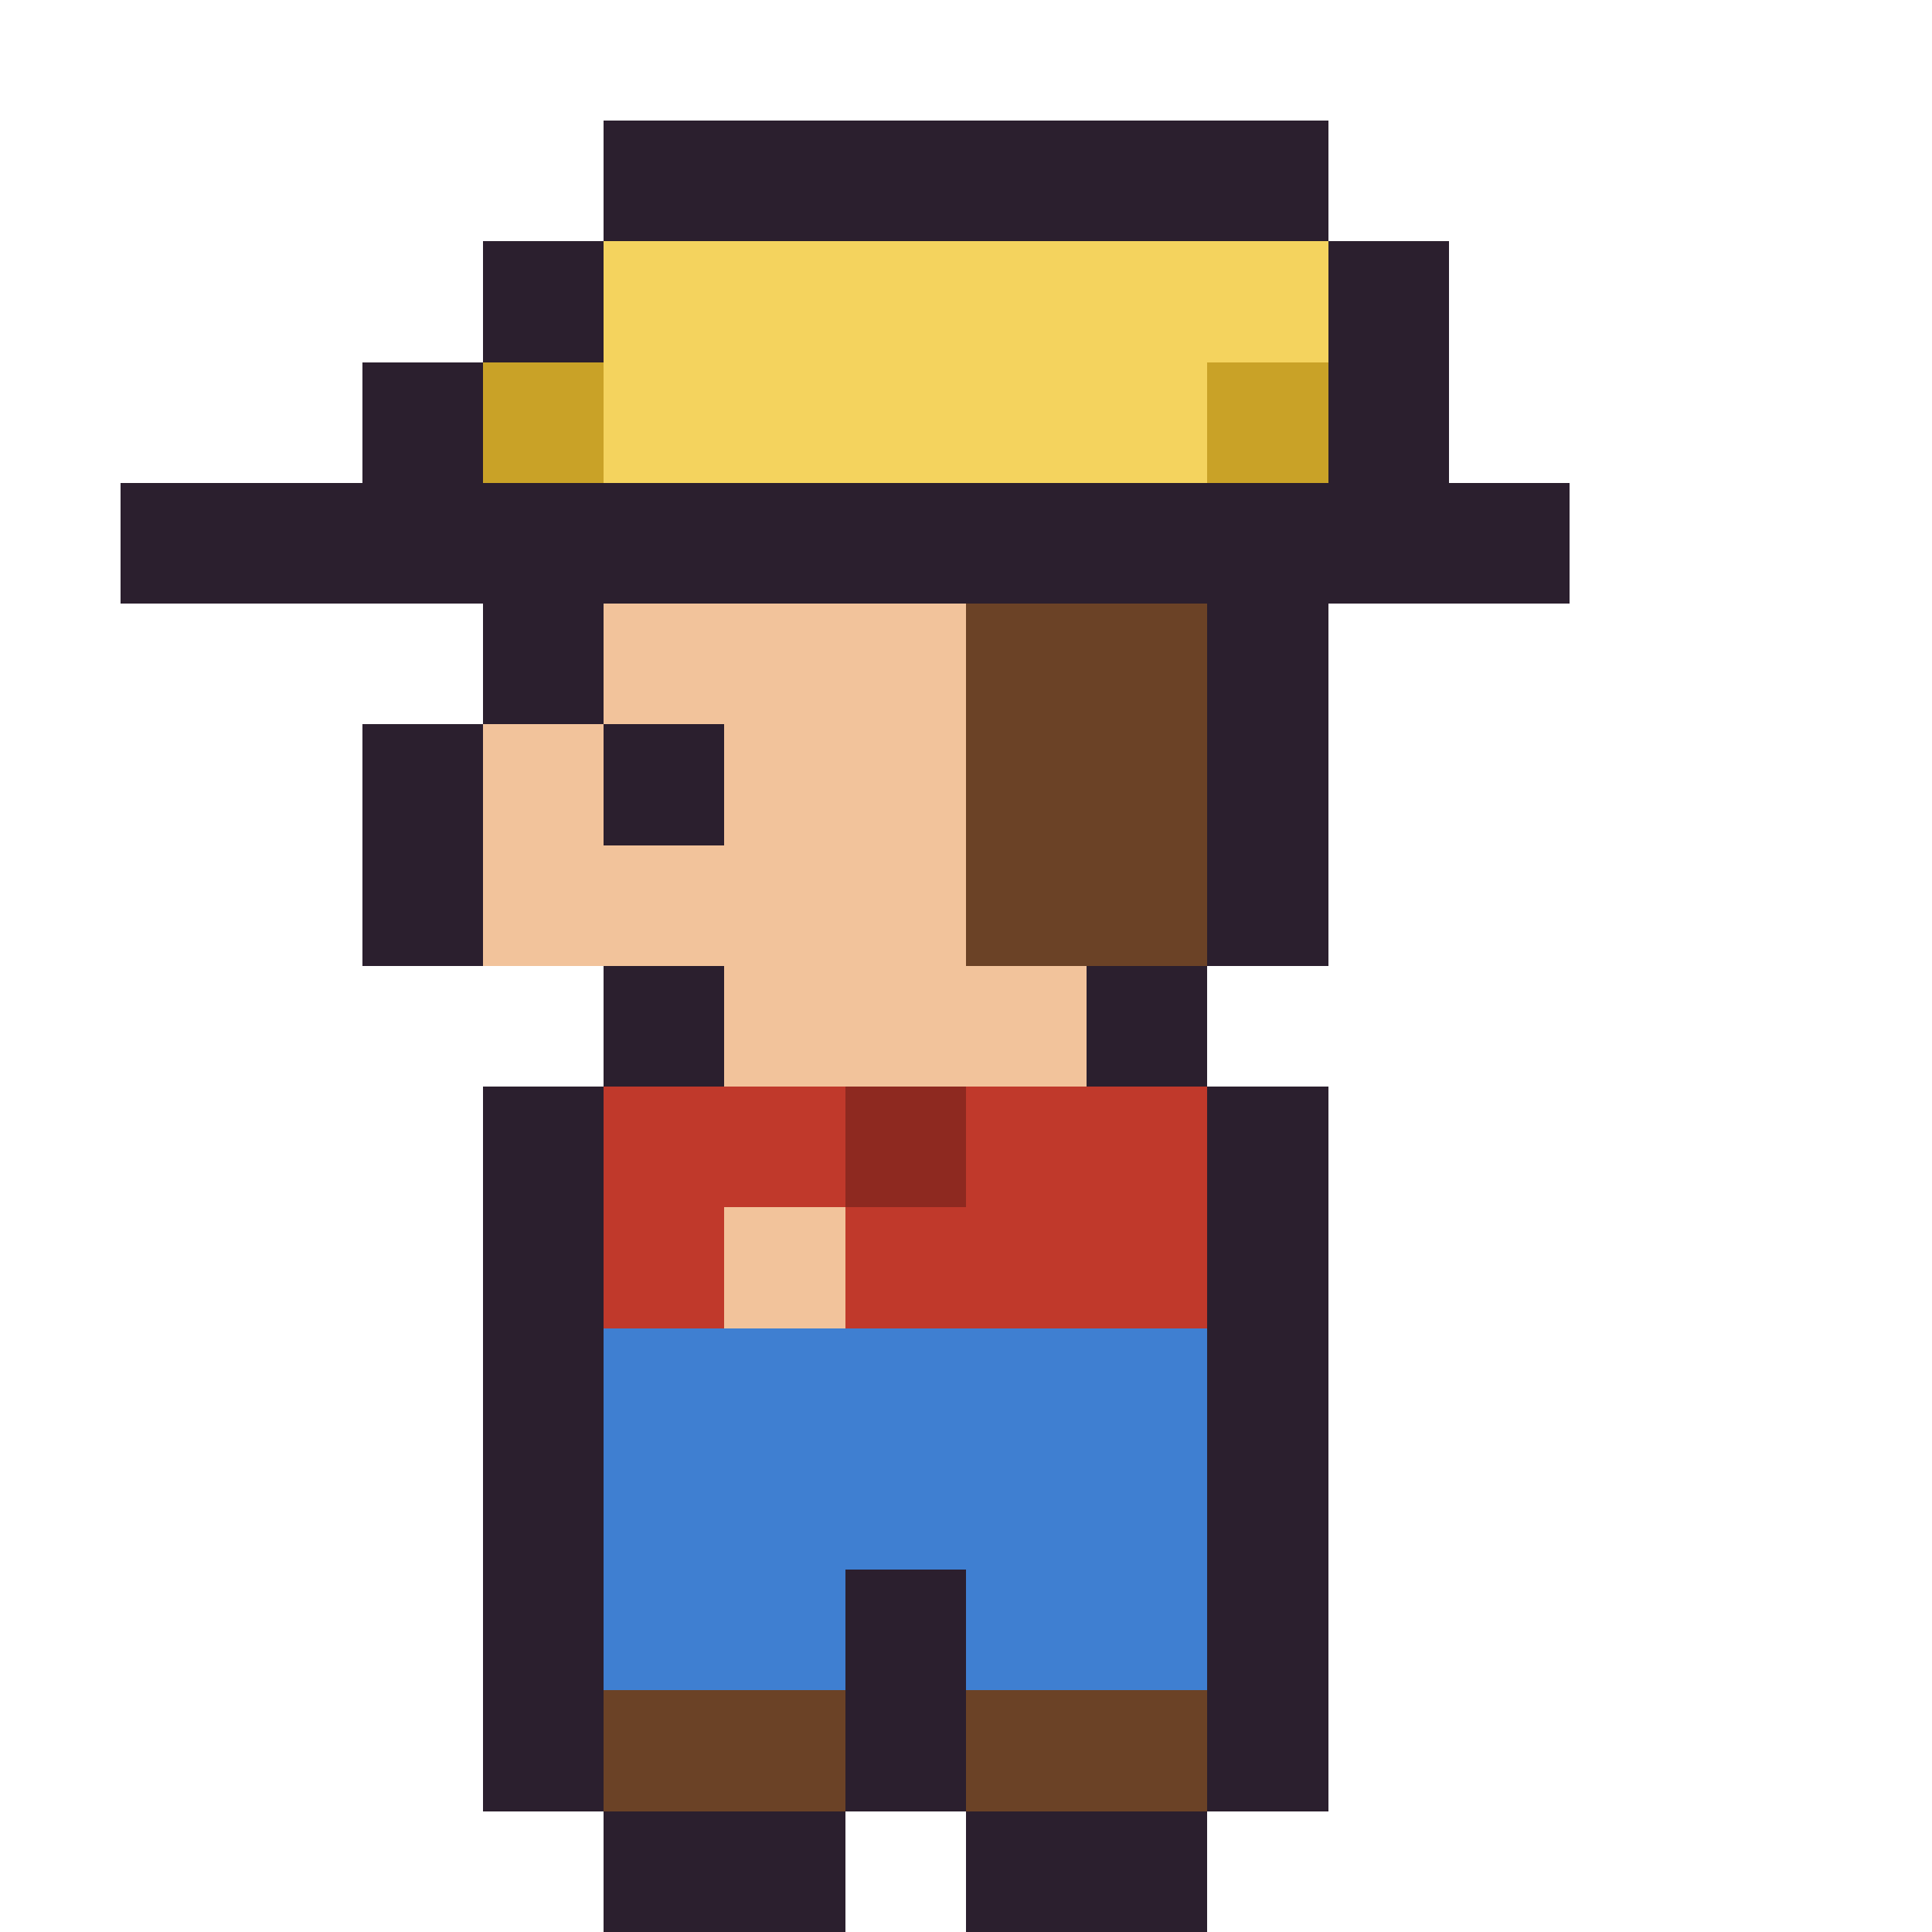
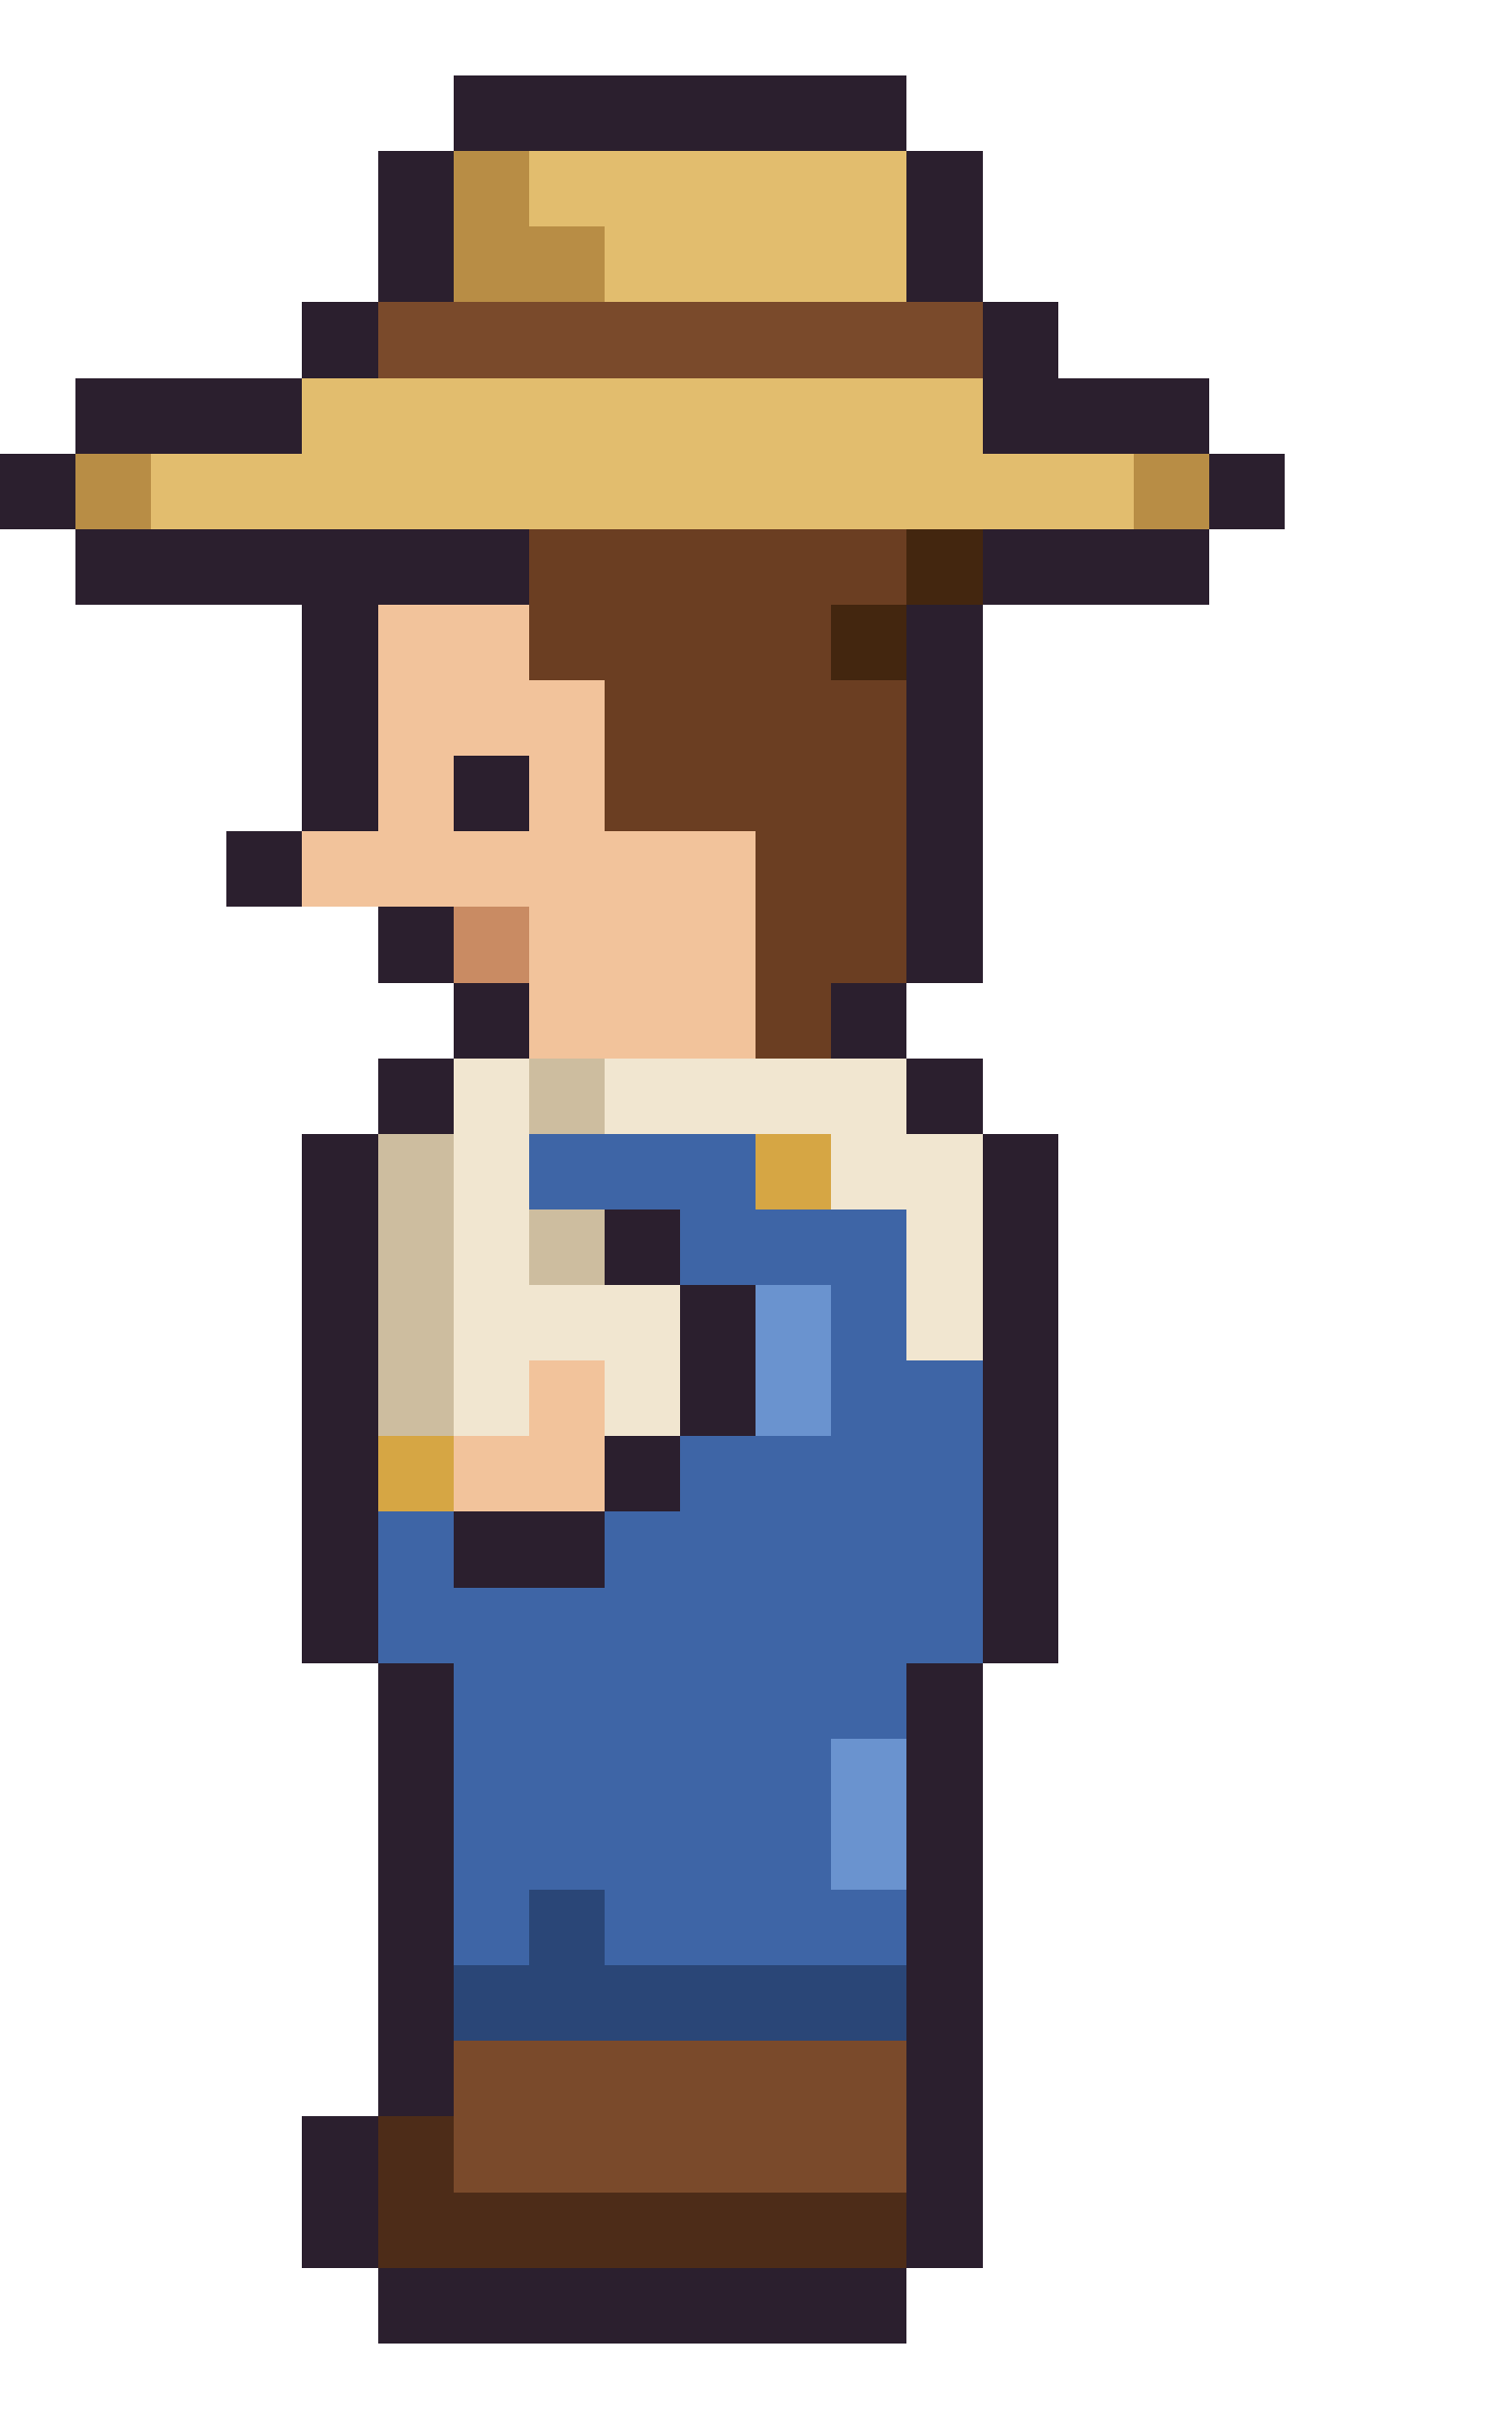
- <svg xmlns="http://www.w3.org/2000/svg" viewBox="0 0 16 16" width="16" height="16" shape-rendering="crispEdges">
-   <rect x="5" y="1" width="6" height="1" fill="#2b1f2e" />
-   <rect x="4" y="2" width="1" height="1" fill="#2b1f2e" />
-   <rect x="5" y="2" width="6" height="1" fill="#f4d35e" />
-   <rect x="11" y="2" width="1" height="1" fill="#2b1f2e" />
-   <rect x="3" y="3" width="1" height="1" fill="#2b1f2e" />
-   <rect x="4" y="3" width="1" height="1" fill="#c9a227" />
-   <rect x="5" y="3" width="5" height="1" fill="#f4d35e" />
-   <rect x="10" y="3" width="1" height="1" fill="#c9a227" />
-   <rect x="11" y="3" width="1" height="1" fill="#2b1f2e" />
-   <rect x="1" y="4" width="12" height="1" fill="#2b1f2e" />
-   <rect x="4" y="5" width="1" height="1" fill="#2b1f2e" />
-   <rect x="5" y="5" width="3" height="1" fill="#f2c39b" />
-   <rect x="8" y="5" width="2" height="1" fill="#6b4226" />
-   <rect x="10" y="5" width="1" height="1" fill="#2b1f2e" />
-   <rect x="3" y="6" width="1" height="1" fill="#2b1f2e" />
-   <rect x="4" y="6" width="1" height="1" fill="#f2c39b" />
-   <rect x="5" y="6" width="1" height="1" fill="#2b1f2e" />
-   <rect x="6" y="6" width="2" height="1" fill="#f2c39b" />
-   <rect x="8" y="6" width="2" height="1" fill="#6b4226" />
-   <rect x="10" y="6" width="1" height="1" fill="#2b1f2e" />
-   <rect x="3" y="7" width="1" height="1" fill="#2b1f2e" />
-   <rect x="4" y="7" width="4" height="1" fill="#f2c39b" />
-   <rect x="8" y="7" width="2" height="1" fill="#6b4226" />
-   <rect x="10" y="7" width="1" height="1" fill="#2b1f2e" />
-   <rect x="5" y="8" width="1" height="1" fill="#2b1f2e" />
-   <rect x="6" y="8" width="3" height="1" fill="#f2c39b" />
-   <rect x="9" y="8" width="1" height="1" fill="#2b1f2e" />
+ <svg xmlns="http://www.w3.org/2000/svg" viewBox="0 0 20 32" width="20" height="32" shape-rendering="crispEdges">
+   <rect x="6" y="1" width="6" height="1" fill="#2b1f2e" />
+   <rect x="5" y="2" width="1" height="1" fill="#2b1f2e" />
+   <rect x="6" y="2" width="1" height="1" fill="#b88d45" />
+   <rect x="7" y="2" width="5" height="1" fill="#e2bd6e" />
+   <rect x="12" y="2" width="1" height="1" fill="#2b1f2e" />
+   <rect x="5" y="3" width="1" height="1" fill="#2b1f2e" />
+   <rect x="6" y="3" width="2" height="1" fill="#b88d45" />
+   <rect x="8" y="3" width="4" height="1" fill="#e2bd6e" />
+   <rect x="12" y="3" width="1" height="1" fill="#2b1f2e" />
+   <rect x="4" y="4" width="1" height="1" fill="#2b1f2e" />
+   <rect x="5" y="4" width="8" height="1" fill="#7a4a2b" />
+   <rect x="13" y="4" width="1" height="1" fill="#2b1f2e" />
+   <rect x="1" y="5" width="3" height="1" fill="#2b1f2e" />
+   <rect x="4" y="5" width="9" height="1" fill="#e2bd6e" />
+   <rect x="13" y="5" width="3" height="1" fill="#2b1f2e" />
+   <rect x="0" y="6" width="1" height="1" fill="#2b1f2e" />
+   <rect x="1" y="6" width="1" height="1" fill="#b88d45" />
+   <rect x="2" y="6" width="13" height="1" fill="#e2bd6e" />
+   <rect x="15" y="6" width="1" height="1" fill="#b88d45" />
+   <rect x="16" y="6" width="1" height="1" fill="#2b1f2e" />
+   <rect x="1" y="7" width="6" height="1" fill="#2b1f2e" />
+   <rect x="7" y="7" width="5" height="1" fill="#6b3e22" />
+   <rect x="12" y="7" width="1" height="1" fill="#43260f" />
+   <rect x="13" y="7" width="3" height="1" fill="#2b1f2e" />
+   <rect x="4" y="8" width="1" height="1" fill="#2b1f2e" />
+   <rect x="5" y="8" width="2" height="1" fill="#f2c39b" />
+   <rect x="7" y="8" width="4" height="1" fill="#6b3e22" />
+   <rect x="11" y="8" width="1" height="1" fill="#43260f" />
+   <rect x="12" y="8" width="1" height="1" fill="#2b1f2e" />
  <rect x="4" y="9" width="1" height="1" fill="#2b1f2e" />
-   <rect x="5" y="9" width="2" height="1" fill="#c0392b" />
-   <rect x="7" y="9" width="1" height="1" fill="#8e2920" />
-   <rect x="8" y="9" width="2" height="1" fill="#c0392b" />
-   <rect x="10" y="9" width="1" height="1" fill="#2b1f2e" />
+   <rect x="5" y="9" width="3" height="1" fill="#f2c39b" />
+   <rect x="8" y="9" width="4" height="1" fill="#6b3e22" />
+   <rect x="12" y="9" width="1" height="1" fill="#2b1f2e" />
  <rect x="4" y="10" width="1" height="1" fill="#2b1f2e" />
-   <rect x="5" y="10" width="1" height="1" fill="#c0392b" />
-   <rect x="6" y="10" width="1" height="1" fill="#f2c39b" />
-   <rect x="7" y="10" width="3" height="1" fill="#c0392b" />
-   <rect x="10" y="10" width="1" height="1" fill="#2b1f2e" />
-   <rect x="4" y="11" width="1" height="1" fill="#2b1f2e" />
-   <rect x="5" y="11" width="5" height="1" fill="#3f7fd1" />
-   <rect x="10" y="11" width="1" height="1" fill="#2b1f2e" />
-   <rect x="4" y="12" width="1" height="1" fill="#2b1f2e" />
-   <rect x="5" y="12" width="5" height="1" fill="#3f7fd1" />
-   <rect x="10" y="12" width="1" height="1" fill="#2b1f2e" />
-   <rect x="4" y="13" width="1" height="1" fill="#2b1f2e" />
-   <rect x="5" y="13" width="2" height="1" fill="#3f7fd1" />
-   <rect x="7" y="13" width="1" height="1" fill="#2b1f2e" />
-   <rect x="8" y="13" width="2" height="1" fill="#3f7fd1" />
-   <rect x="10" y="13" width="1" height="1" fill="#2b1f2e" />
-   <rect x="4" y="14" width="1" height="1" fill="#2b1f2e" />
-   <rect x="5" y="14" width="2" height="1" fill="#6b4226" />
-   <rect x="7" y="14" width="1" height="1" fill="#2b1f2e" />
-   <rect x="8" y="14" width="2" height="1" fill="#6b4226" />
-   <rect x="10" y="14" width="1" height="1" fill="#2b1f2e" />
-   <rect x="5" y="15" width="2" height="1" fill="#2b1f2e" />
-   <rect x="8" y="15" width="2" height="1" fill="#2b1f2e" />
+   <rect x="5" y="10" width="1" height="1" fill="#f2c39b" />
+   <rect x="6" y="10" width="1" height="1" fill="#2b1f2e" />
+   <rect x="7" y="10" width="1" height="1" fill="#f2c39b" />
+   <rect x="8" y="10" width="4" height="1" fill="#6b3e22" />
+   <rect x="12" y="10" width="1" height="1" fill="#2b1f2e" />
+   <rect x="3" y="11" width="1" height="1" fill="#2b1f2e" />
+   <rect x="4" y="11" width="6" height="1" fill="#f2c39b" />
+   <rect x="10" y="11" width="2" height="1" fill="#6b3e22" />
+   <rect x="12" y="11" width="1" height="1" fill="#2b1f2e" />
+   <rect x="5" y="12" width="1" height="1" fill="#2b1f2e" />
+   <rect x="6" y="12" width="1" height="1" fill="#c98b63" />
+   <rect x="7" y="12" width="3" height="1" fill="#f2c39b" />
+   <rect x="10" y="12" width="2" height="1" fill="#6b3e22" />
+   <rect x="12" y="12" width="1" height="1" fill="#2b1f2e" />
+   <rect x="6" y="13" width="1" height="1" fill="#2b1f2e" />
+   <rect x="7" y="13" width="3" height="1" fill="#f2c39b" />
+   <rect x="10" y="13" width="1" height="1" fill="#6b3e22" />
+   <rect x="11" y="13" width="1" height="1" fill="#2b1f2e" />
+   <rect x="5" y="14" width="1" height="1" fill="#2b1f2e" />
+   <rect x="6" y="14" width="1" height="1" fill="#f1e6d0" />
+   <rect x="7" y="14" width="1" height="1" fill="#cdbd9f" />
+   <rect x="8" y="14" width="4" height="1" fill="#f1e6d0" />
+   <rect x="12" y="14" width="1" height="1" fill="#2b1f2e" />
+   <rect x="4" y="15" width="1" height="1" fill="#2b1f2e" />
+   <rect x="5" y="15" width="1" height="1" fill="#cdbd9f" />
+   <rect x="6" y="15" width="1" height="1" fill="#f1e6d0" />
+   <rect x="7" y="15" width="3" height="1" fill="#3e65a6" />
+   <rect x="10" y="15" width="1" height="1" fill="#d6a644" />
+   <rect x="11" y="15" width="2" height="1" fill="#f1e6d0" />
+   <rect x="13" y="15" width="1" height="1" fill="#2b1f2e" />
+   <rect x="4" y="16" width="1" height="1" fill="#2b1f2e" />
+   <rect x="5" y="16" width="1" height="1" fill="#cdbd9f" />
+   <rect x="6" y="16" width="1" height="1" fill="#f1e6d0" />
+   <rect x="7" y="16" width="1" height="1" fill="#cdbd9f" />
+   <rect x="8" y="16" width="1" height="1" fill="#2b1f2e" />
+   <rect x="9" y="16" width="3" height="1" fill="#3e65a6" />
+   <rect x="12" y="16" width="1" height="1" fill="#f1e6d0" />
+   <rect x="13" y="16" width="1" height="1" fill="#2b1f2e" />
+   <rect x="4" y="17" width="1" height="1" fill="#2b1f2e" />
+   <rect x="5" y="17" width="1" height="1" fill="#cdbd9f" />
+   <rect x="6" y="17" width="3" height="1" fill="#f1e6d0" />
+   <rect x="9" y="17" width="1" height="1" fill="#2b1f2e" />
+   <rect x="10" y="17" width="1" height="1" fill="#6a93cf" />
+   <rect x="11" y="17" width="1" height="1" fill="#3e65a6" />
+   <rect x="12" y="17" width="1" height="1" fill="#f1e6d0" />
+   <rect x="13" y="17" width="1" height="1" fill="#2b1f2e" />
+   <rect x="4" y="18" width="1" height="1" fill="#2b1f2e" />
+   <rect x="5" y="18" width="1" height="1" fill="#cdbd9f" />
+   <rect x="6" y="18" width="1" height="1" fill="#f1e6d0" />
+   <rect x="7" y="18" width="1" height="1" fill="#f2c39b" />
+   <rect x="8" y="18" width="1" height="1" fill="#f1e6d0" />
+   <rect x="9" y="18" width="1" height="1" fill="#2b1f2e" />
+   <rect x="10" y="18" width="1" height="1" fill="#6a93cf" />
+   <rect x="11" y="18" width="2" height="1" fill="#3e65a6" />
+   <rect x="13" y="18" width="1" height="1" fill="#2b1f2e" />
+   <rect x="4" y="19" width="1" height="1" fill="#2b1f2e" />
+   <rect x="5" y="19" width="1" height="1" fill="#d6a644" />
+   <rect x="6" y="19" width="2" height="1" fill="#f2c39b" />
+   <rect x="8" y="19" width="1" height="1" fill="#2b1f2e" />
+   <rect x="9" y="19" width="4" height="1" fill="#3e65a6" />
+   <rect x="13" y="19" width="1" height="1" fill="#2b1f2e" />
+   <rect x="4" y="20" width="1" height="1" fill="#2b1f2e" />
+   <rect x="5" y="20" width="1" height="1" fill="#3e65a6" />
+   <rect x="6" y="20" width="2" height="1" fill="#2b1f2e" />
+   <rect x="8" y="20" width="5" height="1" fill="#3e65a6" />
+   <rect x="13" y="20" width="1" height="1" fill="#2b1f2e" />
+   <rect x="4" y="21" width="1" height="1" fill="#2b1f2e" />
+   <rect x="5" y="21" width="8" height="1" fill="#3e65a6" />
+   <rect x="13" y="21" width="1" height="1" fill="#2b1f2e" />
+   <rect x="5" y="22" width="1" height="1" fill="#2b1f2e" />
+   <rect x="6" y="22" width="6" height="1" fill="#3e65a6" />
+   <rect x="12" y="22" width="1" height="1" fill="#2b1f2e" />
+   <rect x="5" y="23" width="1" height="1" fill="#2b1f2e" />
+   <rect x="6" y="23" width="5" height="1" fill="#3e65a6" />
+   <rect x="11" y="23" width="1" height="1" fill="#6a93cf" />
+   <rect x="12" y="23" width="1" height="1" fill="#2b1f2e" />
+   <rect x="5" y="24" width="1" height="1" fill="#2b1f2e" />
+   <rect x="6" y="24" width="5" height="1" fill="#3e65a6" />
+   <rect x="11" y="24" width="1" height="1" fill="#6a93cf" />
+   <rect x="12" y="24" width="1" height="1" fill="#2b1f2e" />
+   <rect x="5" y="25" width="1" height="1" fill="#2b1f2e" />
+   <rect x="6" y="25" width="1" height="1" fill="#3e65a6" />
+   <rect x="7" y="25" width="1" height="1" fill="#2a4677" />
+   <rect x="8" y="25" width="4" height="1" fill="#3e65a6" />
+   <rect x="12" y="25" width="1" height="1" fill="#2b1f2e" />
+   <rect x="5" y="26" width="1" height="1" fill="#2b1f2e" />
+   <rect x="6" y="26" width="6" height="1" fill="#2a4677" />
+   <rect x="12" y="26" width="1" height="1" fill="#2b1f2e" />
+   <rect x="5" y="27" width="1" height="1" fill="#2b1f2e" />
+   <rect x="6" y="27" width="6" height="1" fill="#7a4a2b" />
+   <rect x="12" y="27" width="1" height="1" fill="#2b1f2e" />
+   <rect x="4" y="28" width="1" height="1" fill="#2b1f2e" />
+   <rect x="5" y="28" width="1" height="1" fill="#4d2c18" />
+   <rect x="6" y="28" width="6" height="1" fill="#7a4a2b" />
+   <rect x="12" y="28" width="1" height="1" fill="#2b1f2e" />
+   <rect x="4" y="29" width="1" height="1" fill="#2b1f2e" />
+   <rect x="5" y="29" width="7" height="1" fill="#4d2c18" />
+   <rect x="12" y="29" width="1" height="1" fill="#2b1f2e" />
+   <rect x="5" y="30" width="7" height="1" fill="#2b1f2e" />
</svg>
